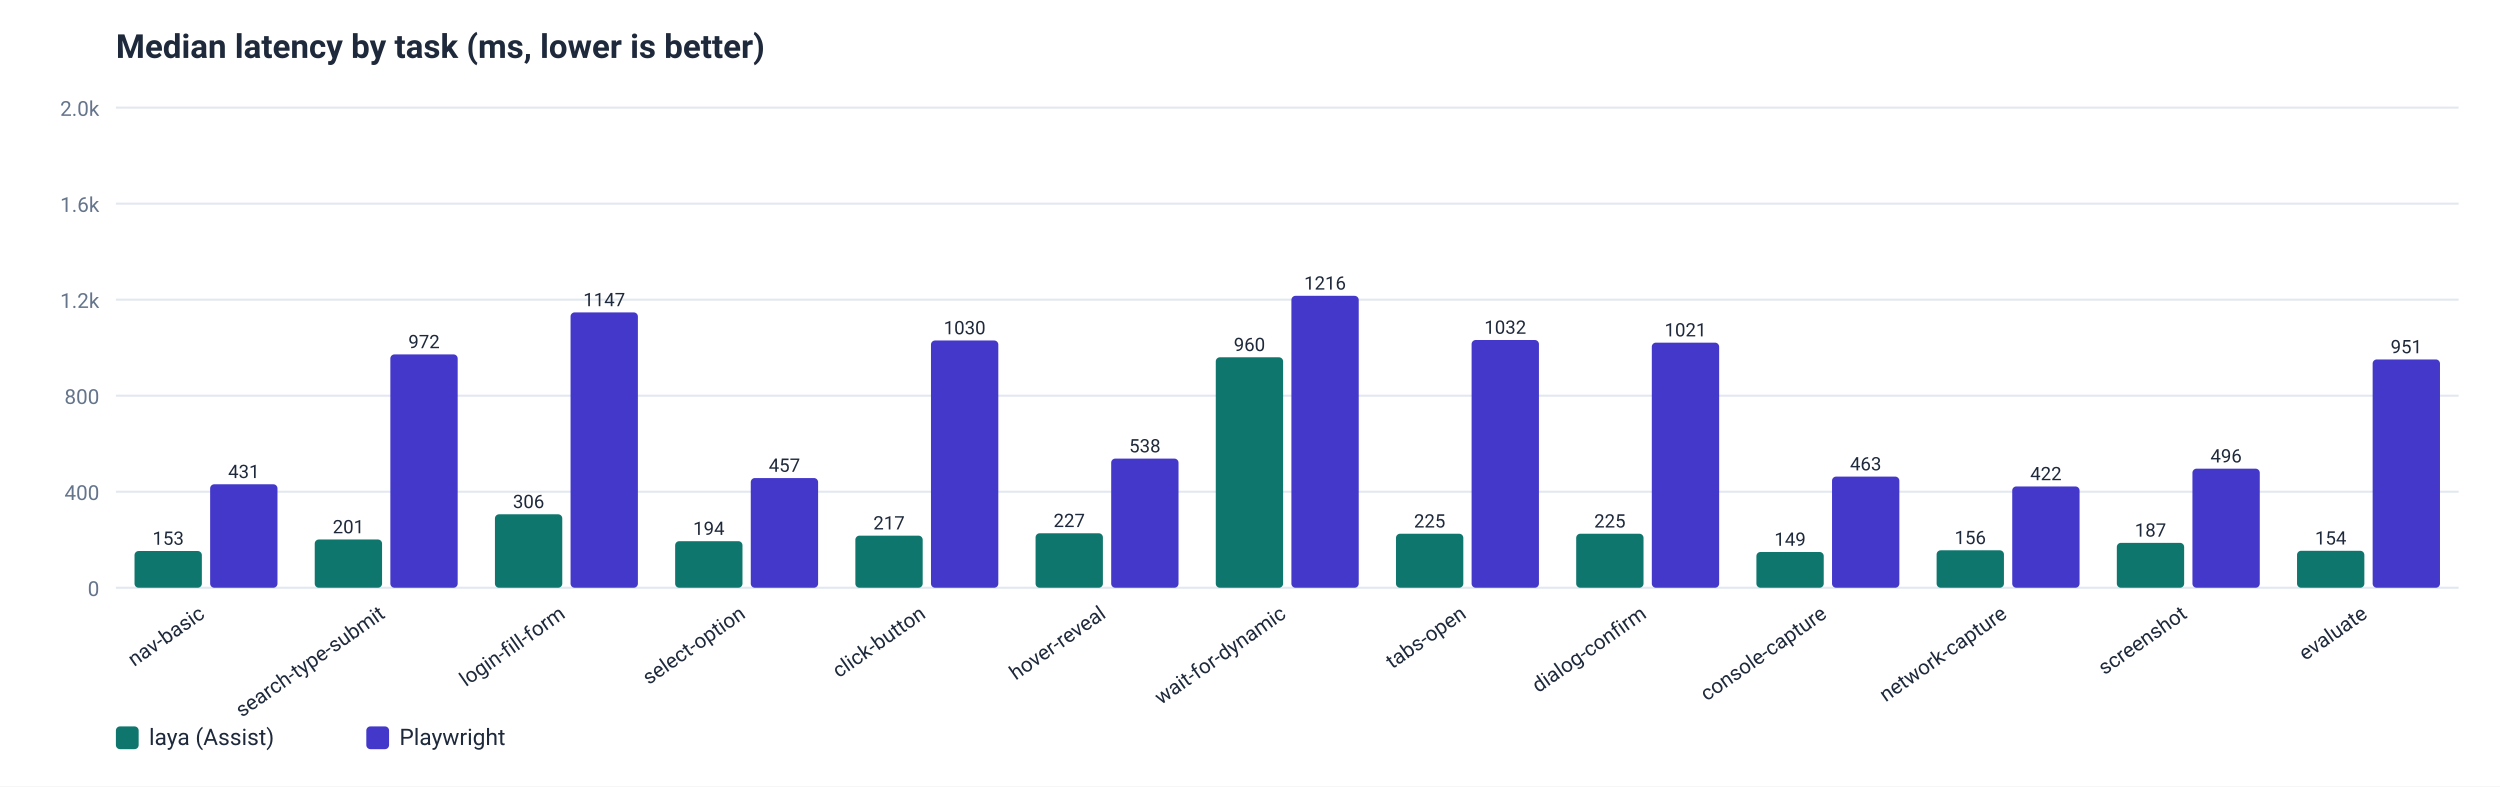
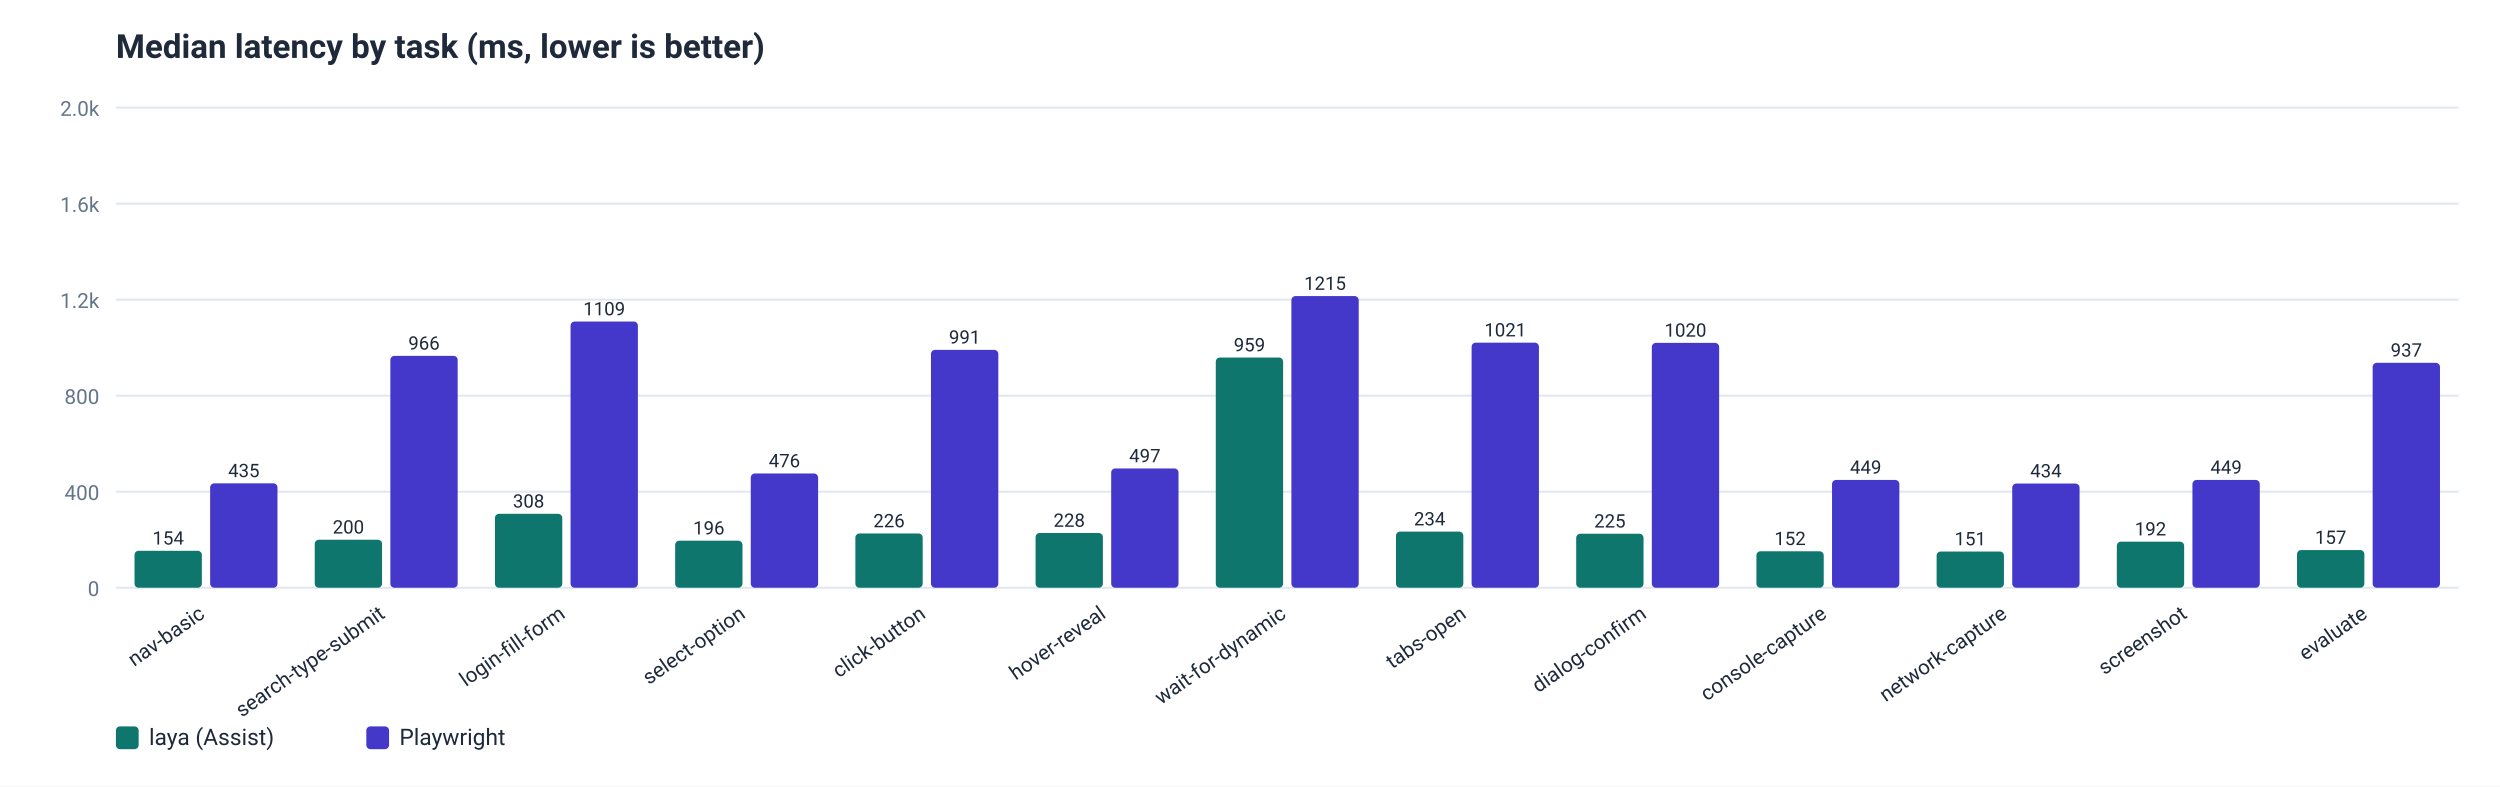
<svg xmlns="http://www.w3.org/2000/svg" width="1208" height="380" viewBox="0 0 1208 380" font-family="-apple-system,Segoe UI,Roboto,sans-serif">
  <rect width="1208" height="380" fill="#ffffff" />
  <text x="56" y="28" font-size="16" font-weight="700" fill="#1e293b">Median latency by task (ms, lower is better)</text>
  <line x1="56" y1="284" x2="1188" y2="284" stroke="#e2e8f0" stroke-width="1" />
  <text x="48" y="288" font-size="10" text-anchor="end" fill="#64748b">0</text>
  <line x1="56" y1="237.6" x2="1188" y2="237.6" stroke="#e2e8f0" stroke-width="1" />
  <text x="48" y="241.6" font-size="10" text-anchor="end" fill="#64748b">400</text>
  <line x1="56" y1="191.2" x2="1188" y2="191.2" stroke="#e2e8f0" stroke-width="1" />
  <text x="48" y="195.2" font-size="10" text-anchor="end" fill="#64748b">800</text>
  <line x1="56" y1="144.8" x2="1188" y2="144.8" stroke="#e2e8f0" stroke-width="1" />
  <text x="48" y="148.8" font-size="10" text-anchor="end" fill="#64748b">1.2k</text>
  <line x1="56" y1="98.4" x2="1188" y2="98.4" stroke="#e2e8f0" stroke-width="1" />
  <text x="48" y="102.4" font-size="10" text-anchor="end" fill="#64748b">1.6k</text>
  <line x1="56" y1="52" x2="1188" y2="52" stroke="#e2e8f0" stroke-width="1" />
  <text x="48" y="56" font-size="10" text-anchor="end" fill="#64748b">2.0k</text>
-   <rect x="65" y="266.252" width="32.538" height="17.748" fill="#0f766e" rx="2" />
-   <text x="81.269" y="263.252" font-size="9" text-anchor="middle" fill="#1e293b">153</text>
-   <rect x="101.538" y="234.004" width="32.538" height="49.996" fill="#4338ca" rx="2" />
-   <text x="117.808" y="231.004" font-size="9" text-anchor="middle" fill="#1e293b">431</text>
+   <rect x="65" y="266.136" width="32.538" height="17.864" fill="#0f766e" rx="2" />
+   <text x="81.269" y="263.136" font-size="9" text-anchor="middle" fill="#1e293b">154</text>
+   <rect x="101.538" y="233.54" width="32.538" height="50.46" fill="#4338ca" rx="2" />
+   <text x="117.808" y="230.54" font-size="9" text-anchor="middle" fill="#1e293b">435</text>
  <text x="99.538" y="298" font-size="10" text-anchor="end" fill="#1e293b" transform="rotate(-35 99.53846 298)">nav-basic</text>
-   <rect x="152.077" y="260.684" width="32.538" height="23.316" fill="#0f766e" rx="2" />
-   <text x="168.346" y="257.684" font-size="9" text-anchor="middle" fill="#1e293b">201</text>
-   <rect x="188.615" y="171.248" width="32.538" height="112.752" fill="#4338ca" rx="2" />
-   <text x="204.885" y="168.248" font-size="9" text-anchor="middle" fill="#1e293b">972</text>
+   <rect x="152.077" y="260.8" width="32.538" height="23.2" fill="#0f766e" rx="2" />
+   <text x="168.346" y="257.8" font-size="9" text-anchor="middle" fill="#1e293b">200</text>
+   <rect x="188.615" y="171.944" width="32.538" height="112.056" fill="#4338ca" rx="2" />
+   <text x="204.885" y="168.944" font-size="9" text-anchor="middle" fill="#1e293b">966</text>
  <text x="186.615" y="298" font-size="10" text-anchor="end" fill="#1e293b" transform="rotate(-35 186.6154 298)">search-type-submit</text>
-   <rect x="239.154" y="248.504" width="32.538" height="35.496" fill="#0f766e" rx="2" />
-   <text x="255.423" y="245.504" font-size="9" text-anchor="middle" fill="#1e293b">306</text>
-   <rect x="275.692" y="150.948" width="32.538" height="133.052" fill="#4338ca" rx="2" />
-   <text x="291.962" y="147.948" font-size="9" text-anchor="middle" fill="#1e293b">1147</text>
+   <rect x="239.154" y="248.272" width="32.538" height="35.728" fill="#0f766e" rx="2" />
+   <text x="255.423" y="245.272" font-size="9" text-anchor="middle" fill="#1e293b">308</text>
+   <rect x="275.692" y="155.356" width="32.538" height="128.644" fill="#4338ca" rx="2" />
+   <text x="291.962" y="152.356" font-size="9" text-anchor="middle" fill="#1e293b">1109</text>
  <text x="273.692" y="298" font-size="10" text-anchor="end" fill="#1e293b" transform="rotate(-35 273.6923 298)">login-fill-form</text>
-   <rect x="326.231" y="261.496" width="32.538" height="22.504" fill="#0f766e" rx="2" />
-   <text x="342.5" y="258.496" font-size="9" text-anchor="middle" fill="#1e293b">194</text>
-   <rect x="362.769" y="230.988" width="32.538" height="53.012" fill="#4338ca" rx="2" />
-   <text x="379.038" y="227.988" font-size="9" text-anchor="middle" fill="#1e293b">457</text>
+   <rect x="326.231" y="261.264" width="32.538" height="22.736" fill="#0f766e" rx="2" />
+   <text x="342.5" y="258.264" font-size="9" text-anchor="middle" fill="#1e293b">196</text>
+   <rect x="362.769" y="228.784" width="32.538" height="55.216" fill="#4338ca" rx="2" />
+   <text x="379.038" y="225.784" font-size="9" text-anchor="middle" fill="#1e293b">476</text>
  <text x="360.769" y="298" font-size="10" text-anchor="end" fill="#1e293b" transform="rotate(-35 360.7692 298)">select-option</text>
-   <rect x="413.308" y="258.828" width="32.538" height="25.172" fill="#0f766e" rx="2" />
-   <text x="429.577" y="255.828" font-size="9" text-anchor="middle" fill="#1e293b">217</text>
-   <rect x="449.846" y="164.52" width="32.538" height="119.48" fill="#4338ca" rx="2" />
-   <text x="466.115" y="161.52" font-size="9" text-anchor="middle" fill="#1e293b">1030</text>
+   <rect x="413.308" y="257.784" width="32.538" height="26.216" fill="#0f766e" rx="2" />
+   <text x="429.577" y="254.784" font-size="9" text-anchor="middle" fill="#1e293b">226</text>
+   <rect x="449.846" y="169.044" width="32.538" height="114.956" fill="#4338ca" rx="2" />
+   <text x="466.115" y="166.044" font-size="9" text-anchor="middle" fill="#1e293b">991</text>
  <text x="447.846" y="298" font-size="10" text-anchor="end" fill="#1e293b" transform="rotate(-35 447.8462 298)">click-button</text>
-   <rect x="500.385" y="257.668" width="32.538" height="26.332" fill="#0f766e" rx="2" />
-   <text x="516.654" y="254.668" font-size="9" text-anchor="middle" fill="#1e293b">227</text>
-   <rect x="536.923" y="221.592" width="32.538" height="62.408" fill="#4338ca" rx="2" />
-   <text x="553.192" y="218.592" font-size="9" text-anchor="middle" fill="#1e293b">538</text>
+   <rect x="500.385" y="257.552" width="32.538" height="26.448" fill="#0f766e" rx="2" />
+   <text x="516.654" y="254.552" font-size="9" text-anchor="middle" fill="#1e293b">228</text>
+   <rect x="536.923" y="226.348" width="32.538" height="57.652" fill="#4338ca" rx="2" />
+   <text x="553.192" y="223.348" font-size="9" text-anchor="middle" fill="#1e293b">497</text>
  <text x="534.923" y="298" font-size="10" text-anchor="end" fill="#1e293b" transform="rotate(-35 534.9231 298)">hover-reveal</text>
-   <rect x="587.462" y="172.64" width="32.538" height="111.36" fill="#0f766e" rx="2" />
-   <text x="603.731" y="169.64" font-size="9" text-anchor="middle" fill="#1e293b">960</text>
-   <rect x="624" y="142.944" width="32.538" height="141.056" fill="#4338ca" rx="2" />
-   <text x="640.269" y="139.944" font-size="9" text-anchor="middle" fill="#1e293b">1216</text>
+   <rect x="587.462" y="172.756" width="32.538" height="111.244" fill="#0f766e" rx="2" />
+   <text x="603.731" y="169.756" font-size="9" text-anchor="middle" fill="#1e293b">959</text>
+   <rect x="624" y="143.06" width="32.538" height="140.94" fill="#4338ca" rx="2" />
+   <text x="640.269" y="140.06" font-size="9" text-anchor="middle" fill="#1e293b">1215</text>
  <text x="622" y="298" font-size="10" text-anchor="end" fill="#1e293b" transform="rotate(-35 622 298)">wait-for-dynamic</text>
-   <rect x="674.538" y="257.9" width="32.538" height="26.1" fill="#0f766e" rx="2" />
-   <text x="690.808" y="254.9" font-size="9" text-anchor="middle" fill="#1e293b">225</text>
-   <rect x="711.077" y="164.288" width="32.538" height="119.712" fill="#4338ca" rx="2" />
-   <text x="727.346" y="161.288" font-size="9" text-anchor="middle" fill="#1e293b">1032</text>
+   <rect x="674.538" y="256.856" width="32.538" height="27.144" fill="#0f766e" rx="2" />
+   <text x="690.808" y="253.856" font-size="9" text-anchor="middle" fill="#1e293b">234</text>
+   <rect x="711.077" y="165.564" width="32.538" height="118.436" fill="#4338ca" rx="2" />
+   <text x="727.346" y="162.564" font-size="9" text-anchor="middle" fill="#1e293b">1021</text>
  <text x="709.077" y="298" font-size="10" text-anchor="end" fill="#1e293b" transform="rotate(-35 709.0769 298)">tabs-open</text>
  <rect x="761.615" y="257.9" width="32.538" height="26.1" fill="#0f766e" rx="2" />
  <text x="777.885" y="254.9" font-size="9" text-anchor="middle" fill="#1e293b">225</text>
-   <rect x="798.154" y="165.564" width="32.538" height="118.436" fill="#4338ca" rx="2" />
-   <text x="814.423" y="162.564" font-size="9" text-anchor="middle" fill="#1e293b">1021</text>
+   <rect x="798.154" y="165.68" width="32.538" height="118.32" fill="#4338ca" rx="2" />
+   <text x="814.423" y="162.68" font-size="9" text-anchor="middle" fill="#1e293b">1020</text>
  <text x="796.154" y="298" font-size="10" text-anchor="end" fill="#1e293b" transform="rotate(-35 796.1538 298)">dialog-confirm</text>
-   <rect x="848.692" y="266.716" width="32.538" height="17.284" fill="#0f766e" rx="2" />
-   <text x="864.962" y="263.716" font-size="9" text-anchor="middle" fill="#1e293b">149</text>
-   <rect x="885.231" y="230.292" width="32.538" height="53.708" fill="#4338ca" rx="2" />
-   <text x="901.5" y="227.292" font-size="9" text-anchor="middle" fill="#1e293b">463</text>
+   <rect x="848.692" y="266.368" width="32.538" height="17.632" fill="#0f766e" rx="2" />
+   <text x="864.962" y="263.368" font-size="9" text-anchor="middle" fill="#1e293b">152</text>
+   <rect x="885.231" y="231.916" width="32.538" height="52.084" fill="#4338ca" rx="2" />
+   <text x="901.5" y="228.916" font-size="9" text-anchor="middle" fill="#1e293b">449</text>
  <text x="883.231" y="298" font-size="10" text-anchor="end" fill="#1e293b" transform="rotate(-35 883.2308 298)">console-capture</text>
-   <rect x="935.769" y="265.904" width="32.538" height="18.096" fill="#0f766e" rx="2" />
-   <text x="952.038" y="262.904" font-size="9" text-anchor="middle" fill="#1e293b">156</text>
-   <rect x="972.308" y="235.048" width="32.538" height="48.952" fill="#4338ca" rx="2" />
-   <text x="988.577" y="232.048" font-size="9" text-anchor="middle" fill="#1e293b">422</text>
+   <rect x="935.769" y="266.484" width="32.538" height="17.516" fill="#0f766e" rx="2" />
+   <text x="952.038" y="263.484" font-size="9" text-anchor="middle" fill="#1e293b">151</text>
+   <rect x="972.308" y="233.656" width="32.538" height="50.344" fill="#4338ca" rx="2" />
+   <text x="988.577" y="230.656" font-size="9" text-anchor="middle" fill="#1e293b">434</text>
  <text x="970.308" y="298" font-size="10" text-anchor="end" fill="#1e293b" transform="rotate(-35 970.3077 298)">network-capture</text>
-   <rect x="1022.846" y="262.308" width="32.538" height="21.692" fill="#0f766e" rx="2" />
-   <text x="1039.115" y="259.308" font-size="9" text-anchor="middle" fill="#1e293b">187</text>
-   <rect x="1059.385" y="226.464" width="32.538" height="57.536" fill="#4338ca" rx="2" />
-   <text x="1075.654" y="223.464" font-size="9" text-anchor="middle" fill="#1e293b">496</text>
+   <rect x="1022.846" y="261.728" width="32.538" height="22.272" fill="#0f766e" rx="2" />
+   <text x="1039.115" y="258.728" font-size="9" text-anchor="middle" fill="#1e293b">192</text>
+   <rect x="1059.385" y="231.916" width="32.538" height="52.084" fill="#4338ca" rx="2" />
+   <text x="1075.654" y="228.916" font-size="9" text-anchor="middle" fill="#1e293b">449</text>
  <text x="1057.385" y="298" font-size="10" text-anchor="end" fill="#1e293b" transform="rotate(-35 1057.385 298)">screenshot</text>
-   <rect x="1109.923" y="266.136" width="32.538" height="17.864" fill="#0f766e" rx="2" />
-   <text x="1126.192" y="263.136" font-size="9" text-anchor="middle" fill="#1e293b">154</text>
-   <rect x="1146.462" y="173.684" width="32.538" height="110.316" fill="#4338ca" rx="2" />
-   <text x="1162.731" y="170.684" font-size="9" text-anchor="middle" fill="#1e293b">951</text>
+   <rect x="1109.923" y="265.788" width="32.538" height="18.212" fill="#0f766e" rx="2" />
+   <text x="1126.192" y="262.788" font-size="9" text-anchor="middle" fill="#1e293b">157</text>
+   <rect x="1146.462" y="175.308" width="32.538" height="108.692" fill="#4338ca" rx="2" />
+   <text x="1162.731" y="172.308" font-size="9" text-anchor="middle" fill="#1e293b">937</text>
  <text x="1144.462" y="298" font-size="10" text-anchor="end" fill="#1e293b" transform="rotate(-35 1144.462 298)">evaluate</text>
  <rect x="56" y="351" width="11" height="11" fill="#0f766e" rx="2" />
  <text x="72" y="360" font-size="11" fill="#1e293b">laya (Assist)</text>
  <rect x="177" y="351" width="11" height="11" fill="#4338ca" rx="2" />
  <text x="193" y="360" font-size="11" fill="#1e293b">Playwright</text>
</svg>
